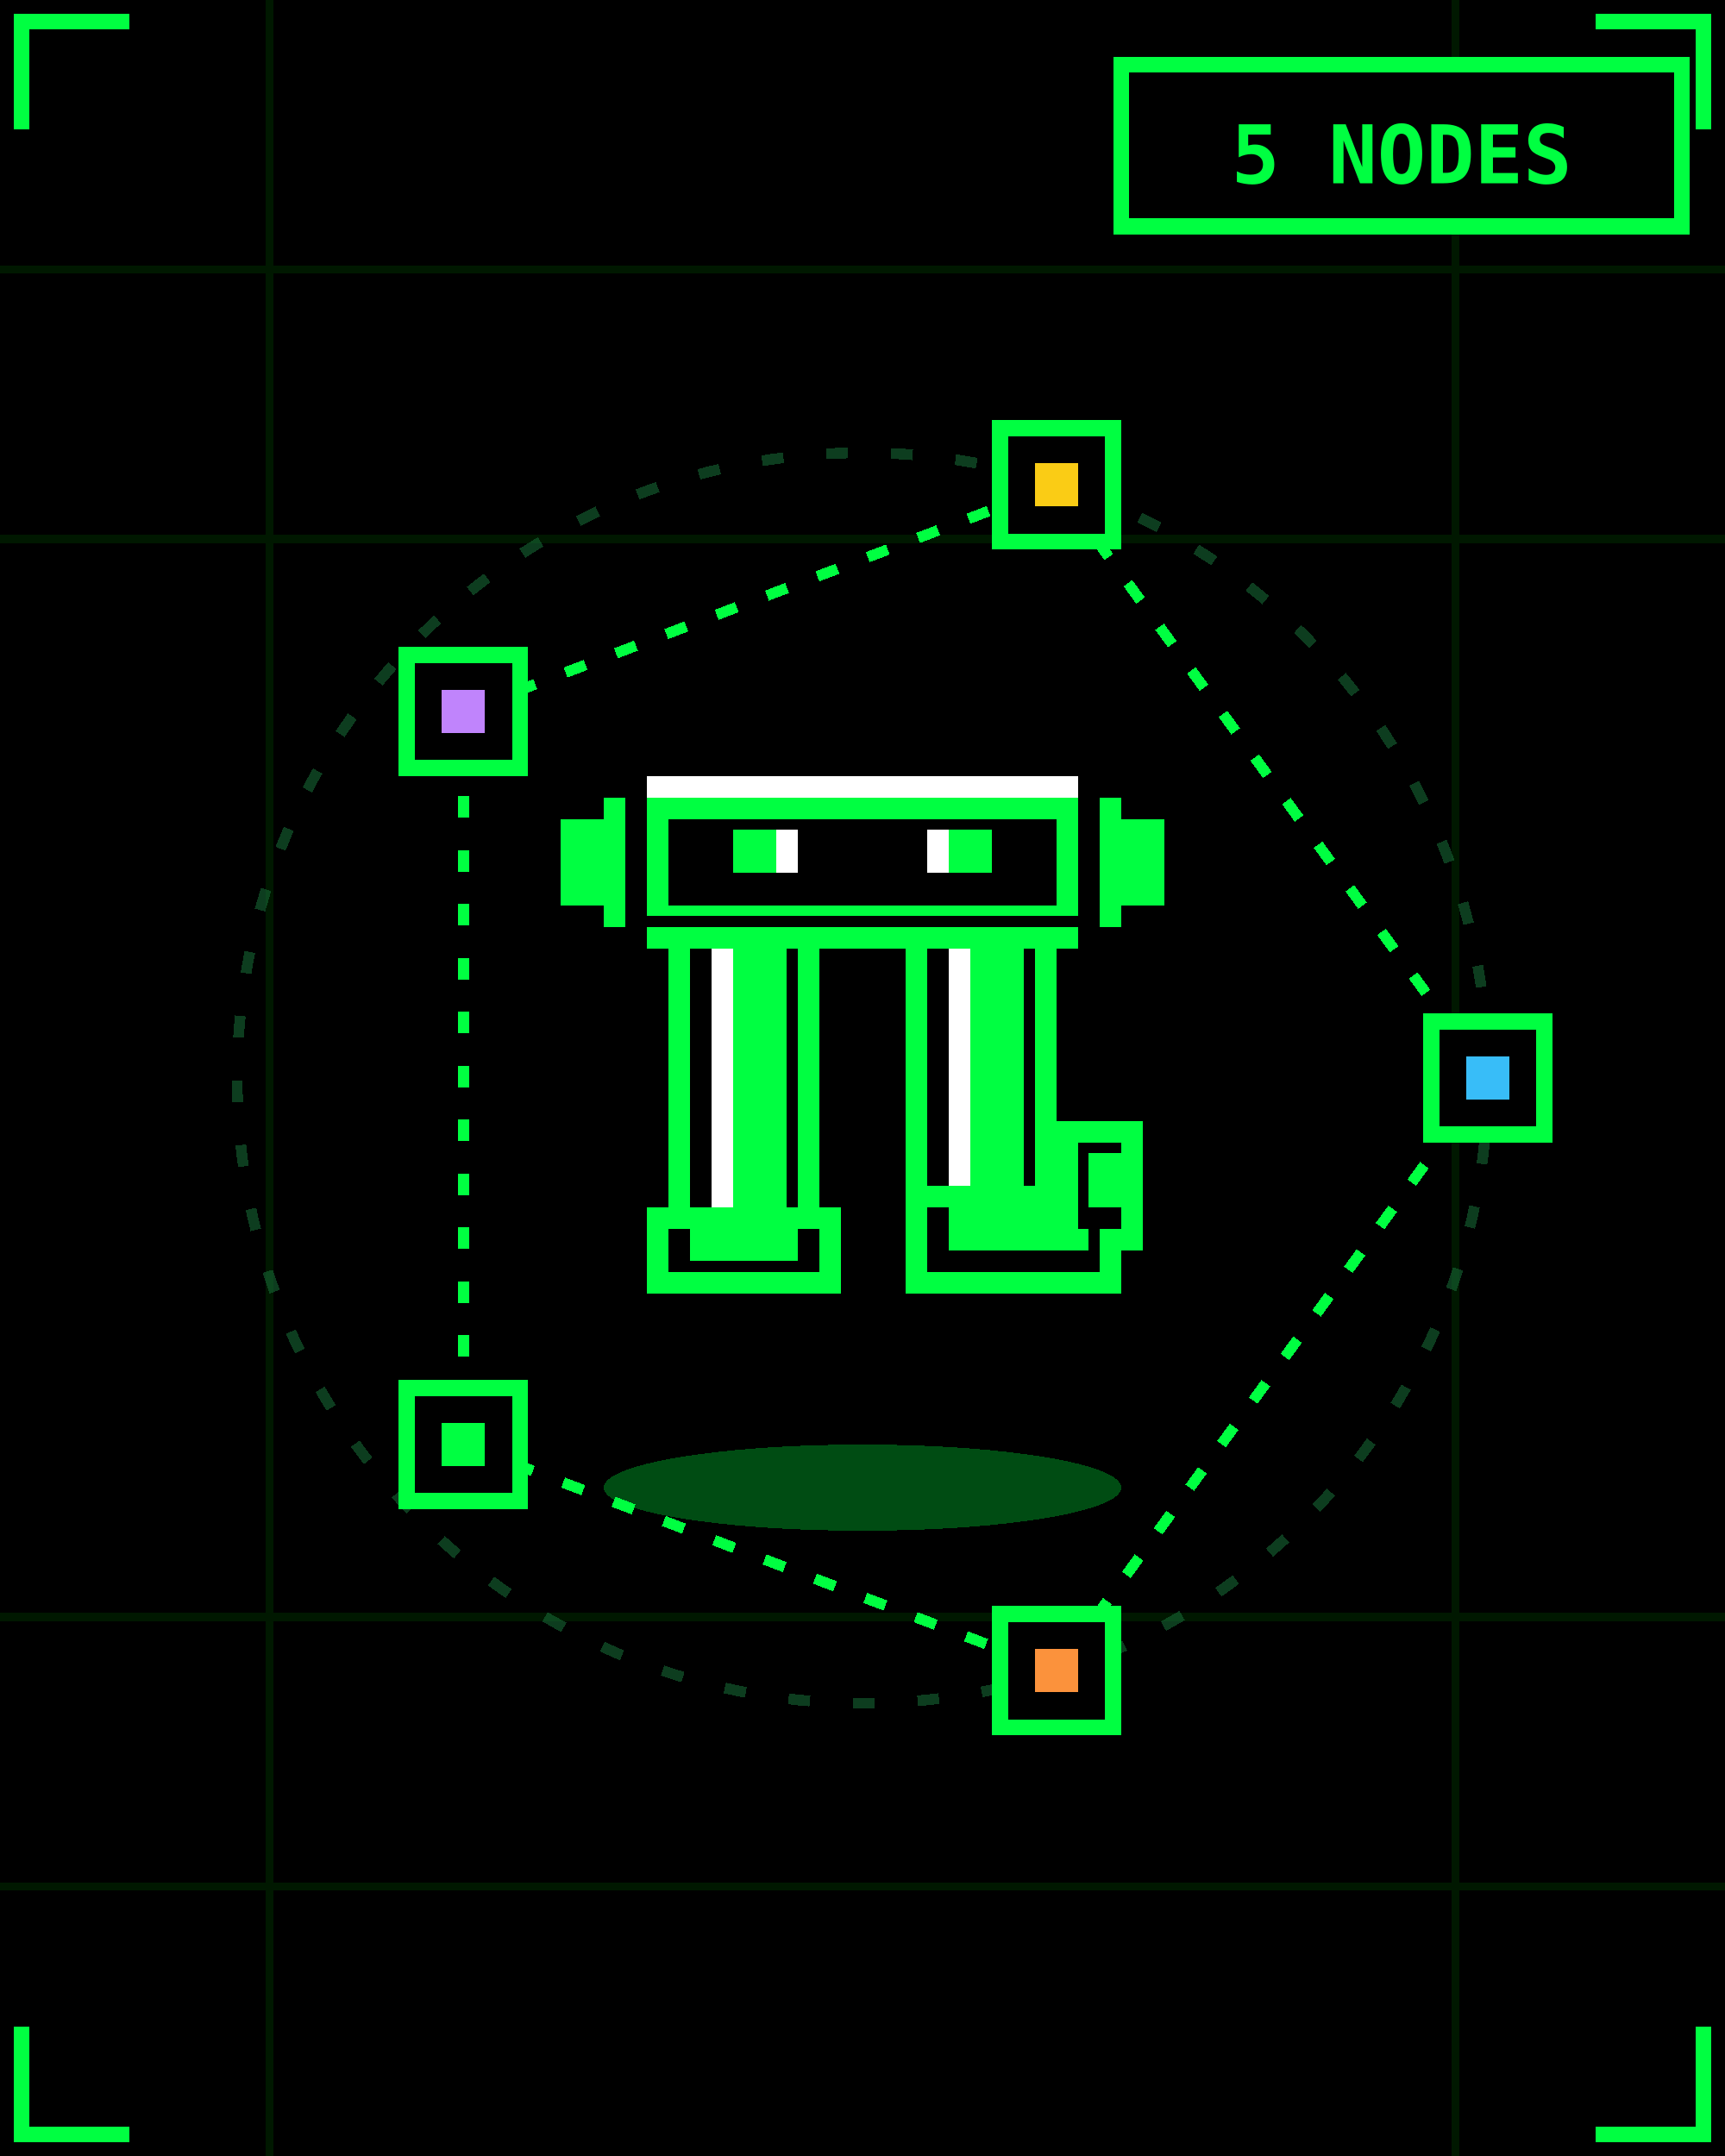
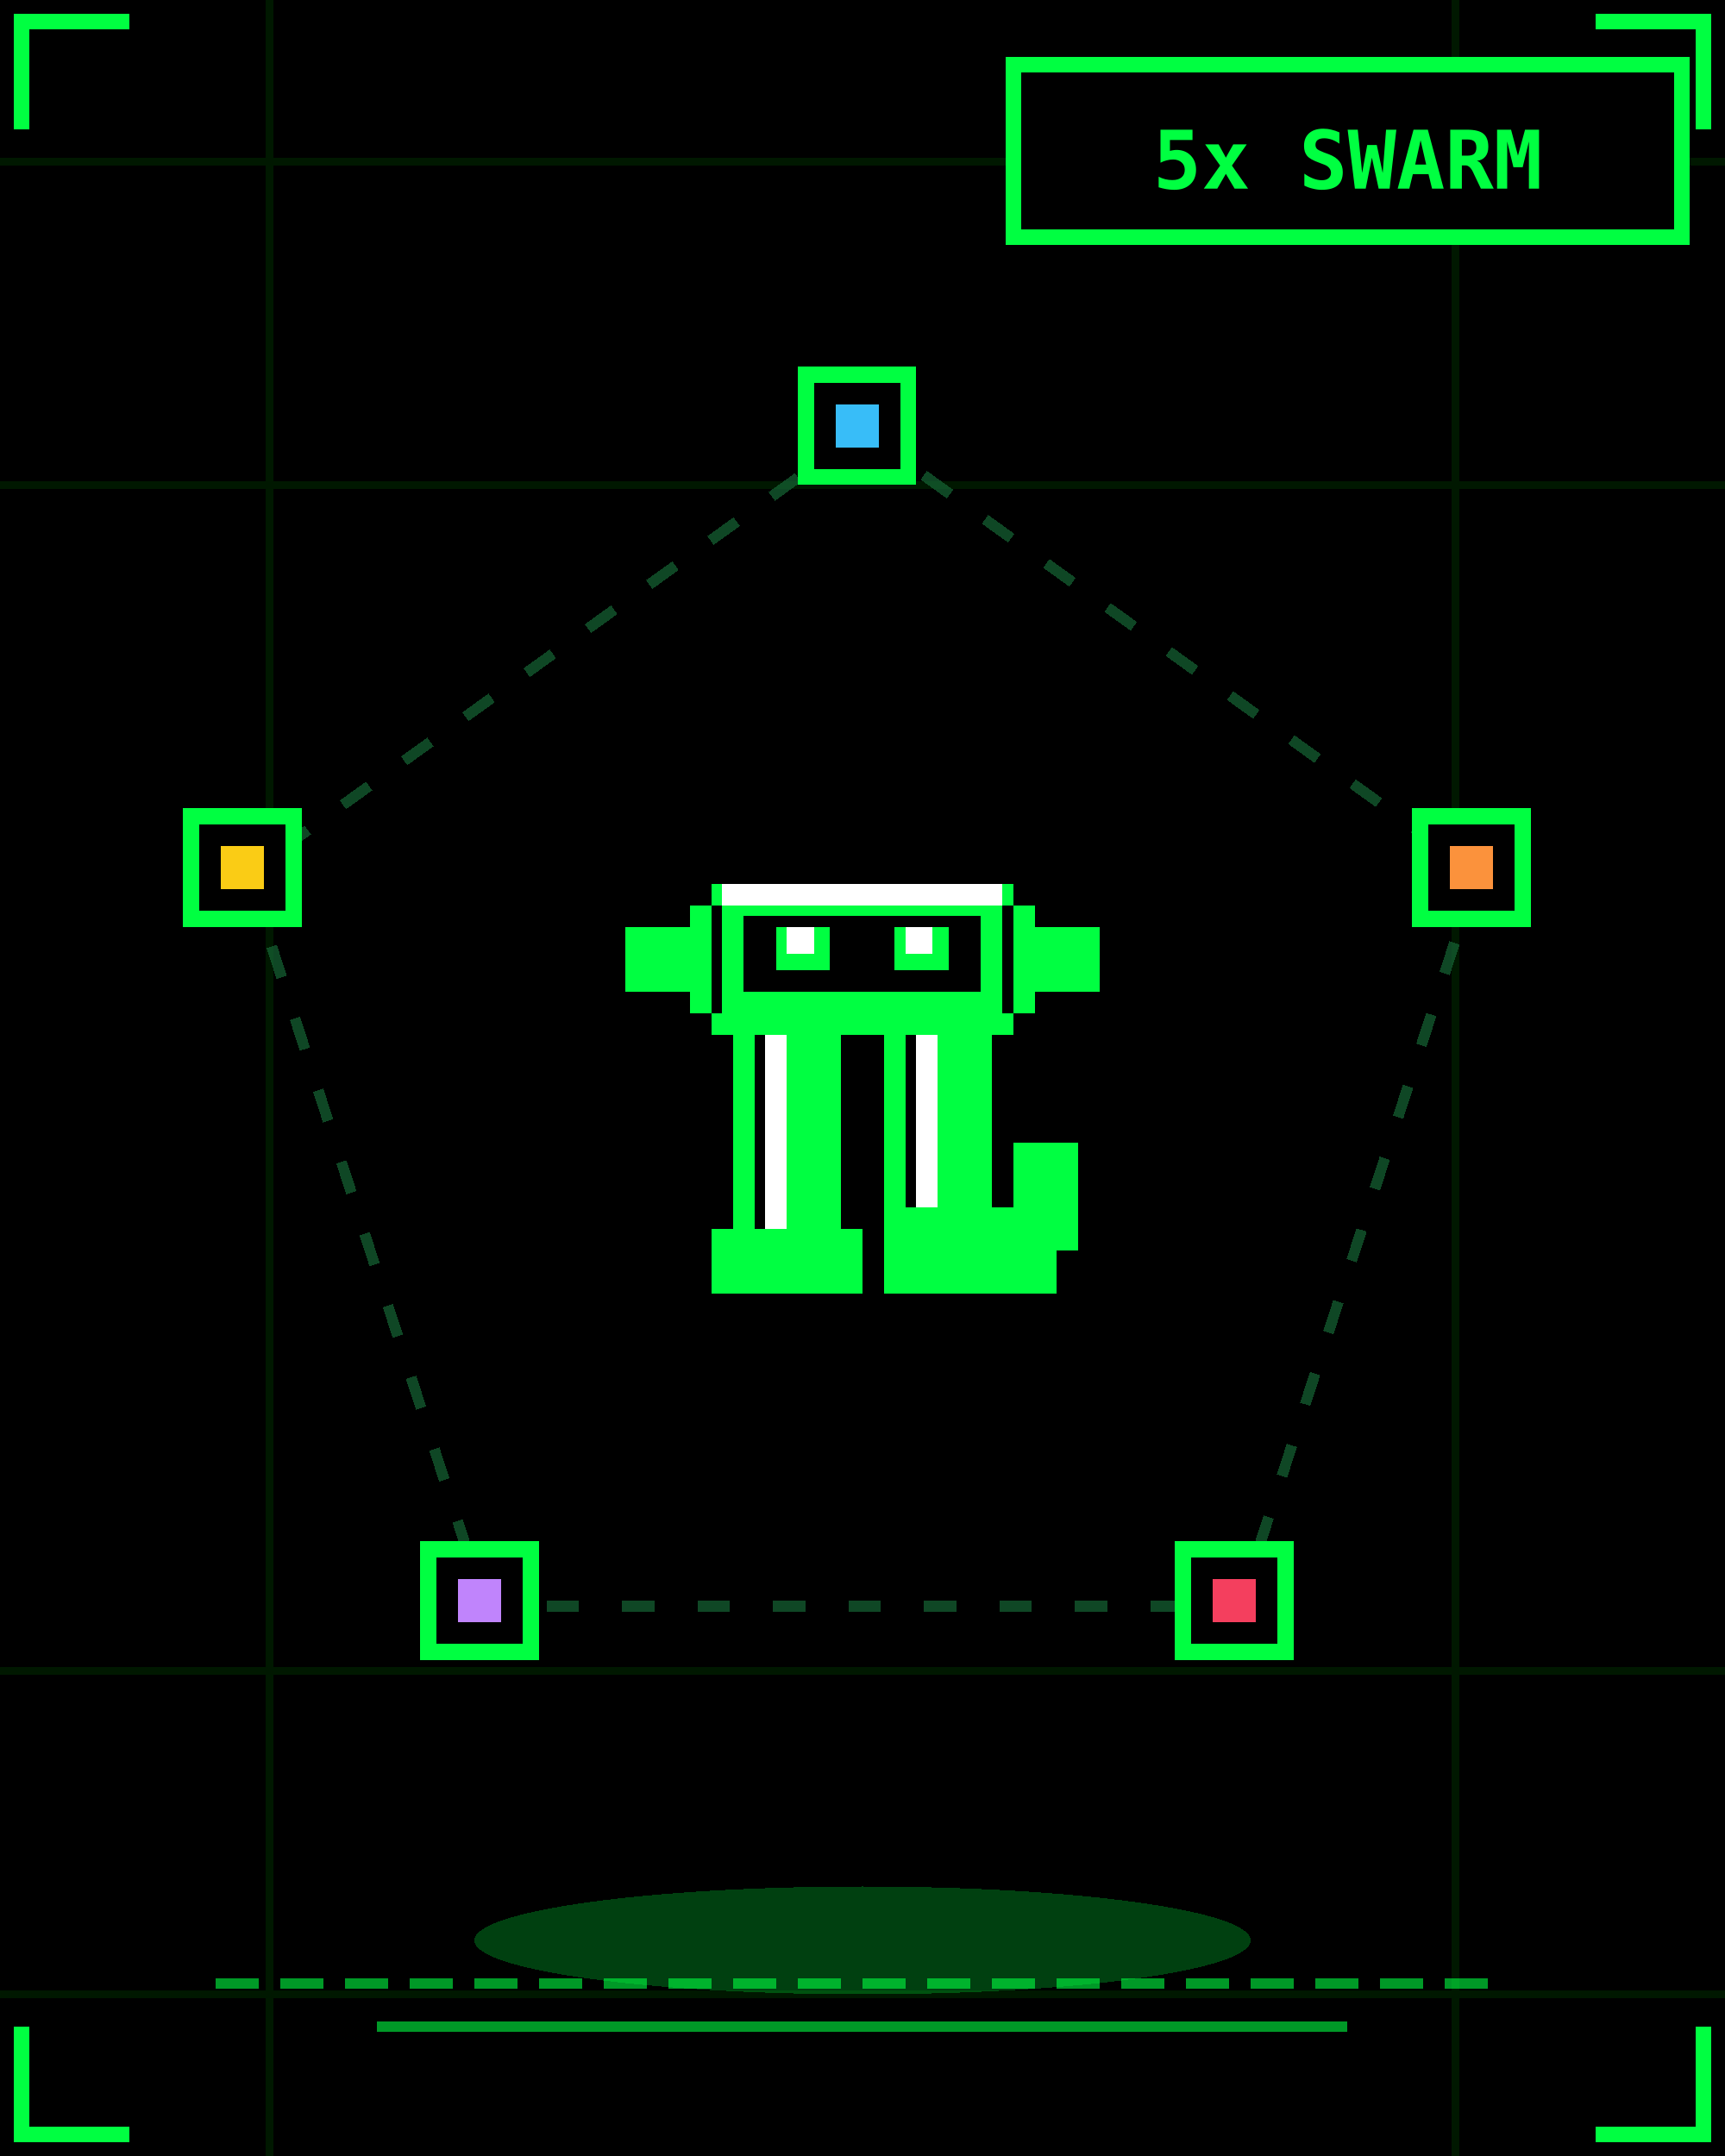
<svg xmlns="http://www.w3.org/2000/svg" viewBox="0 0 160 200" width="100%" height="100%" preserveAspectRatio="none" shape-rendering="crispEdges">
  <style>
-     @keyframes orbitPentagon { 0% { transform: rotate(0deg); } 100% { transform: rotate(360deg); } }
-     @keyframes levitate { 0%, 100% { transform: translateY(0px); } 50% { transform: translateY(-3px); } }
-     @keyframes laserPulse { 0%, 100% { opacity: 0.2; } 50% { opacity: 0.85; } }
-     .orbit-5 { animation: orbitPentagon 10s steps(10) infinite; transform-origin: 80px 100px; }
-     .pip-mascot { animation: levitate 1.6s steps(2) infinite; transform-origin: 80px 100px; }
-     .laser { animation: laserPulse 1.2s steps(2) infinite; }
+     @keyframes pentagonOrbit { 0% { transform: rotate(0deg); } 100% { transform: rotate(360deg); } }
+     @keyframes levitateCenter { 0%, 100% { transform: translateY(0px); } 50% { transform: translateY(-4px); } }
+     .ring-pentagon { animation: pentagonOrbit 10s steps(10) infinite; transform-origin: 80px 100px; }
+     .pip-commander { animation: levitateCenter 1.8s steps(2) infinite; transform-origin: 80px 100px; }
  </style>
  <rect width="160" height="200" fill="#000000" />
  <g stroke="#003b00" stroke-width="0.75" opacity="0.4">
-     <line x1="0" y1="25" x2="160" y2="25" />
-     <line x1="0" y1="50" x2="160" y2="50" />
-     <line x1="0" y1="150" x2="160" y2="150" />
-     <line x1="0" y1="175" x2="160" y2="175" />
+     <line x1="0" y1="15" x2="160" y2="15" />
+     <line x1="0" y1="45" x2="160" y2="45" />
+     <line x1="0" y1="155" x2="160" y2="155" />
+     <line x1="0" y1="185" x2="160" y2="185" />
    <line x1="25" y1="0" x2="25" y2="200" />
    <line x1="135" y1="0" x2="135" y2="200" />
  </g>
  <g stroke="#00ff41" stroke-width="1.5" fill="none">
    <path d="M2,12 L2,2 L12,2" />
    <path d="M158,12 L158,2 L148,2" />
    <path d="M2,188 L2,198 L12,198" />
    <path d="M158,188 L158,198 L148,198" />
  </g>
-   <ellipse cx="80" cy="138" rx="24" ry="4" fill="#00ff41" opacity="0.3" />
-   <g class="orbit-5">
-     <circle cx="80" cy="100" r="58" fill="none" stroke="#166534" stroke-width="1" stroke-dasharray="2,4" opacity="0.6" />
-     <polygon points="138,100 98,155 43,134 43,66 98,45" fill="none" stroke="#00ff41" stroke-width="1" stroke-dasharray="2,3" class="laser" />
-     <g transform="translate(132, 94)">
-       <rect width="12" height="12" fill="#00ff41" />
-       <rect x="1.5" y="1.5" width="9" height="9" fill="#000" />
-       <rect x="4" y="4" width="4" height="4" fill="#38bdf8" />
+   <g transform="translate(94, 6)">
+     <rect width="62" height="16" fill="#000000" stroke="#00ff41" stroke-width="1.5" />
+     <text x="31" y="11.5" font-family="'Fira Code', monospace" font-size="7.5" font-weight="900" fill="#00ff41" text-anchor="middle">5x SWARM</text>
+   </g>
+   <g opacity="0.6" stroke="#00ff41" stroke-width="1">
+     <line x1="20" y1="184" x2="140" y2="184" stroke-dasharray="4,2" />
+     <line x1="35" y1="188" x2="125" y2="188" />
+   </g>
+   <ellipse cx="80" cy="180" rx="36" ry="5" fill="#00ff41" opacity="0.25" />
+   <g class="ring-pentagon">
+     <polygon points="80,40 137,81 115,149 45,149 23,81" fill="none" stroke="#166534" stroke-width="1" stroke-dasharray="3,4" opacity="0.7" />
+     <g transform="translate(74, 34)">
+       <rect width="11" height="11" fill="#00ff41" />
+       <rect x="1.5" y="1.5" width="8" height="8" fill="#000" />
+       <rect x="3.5" y="3.5" width="4" height="4" fill="#38bdf8" />
    </g>
-     <g transform="translate(92, 149)">
-       <rect width="12" height="12" fill="#00ff41" />
-       <rect x="1.5" y="1.5" width="9" height="9" fill="#000" />
-       <rect x="4" y="4" width="4" height="4" fill="#fb923c" />
+     <g transform="translate(131, 75)">
+       <rect width="11" height="11" fill="#00ff41" />
+       <rect x="1.5" y="1.5" width="8" height="8" fill="#000" />
+       <rect x="3.5" y="3.5" width="4" height="4" fill="#fb923c" />
    </g>
-     <g transform="translate(37, 128)">
-       <rect width="12" height="12" fill="#00ff41" />
-       <rect x="1.5" y="1.5" width="9" height="9" fill="#000" />
-       <rect x="4" y="4" width="4" height="4" fill="#00ff41" />
+     <g transform="translate(109, 143)">
+       <rect width="11" height="11" fill="#00ff41" />
+       <rect x="1.5" y="1.5" width="8" height="8" fill="#000" />
+       <rect x="3.5" y="3.5" width="4" height="4" fill="#f43f5e" />
    </g>
-     <g transform="translate(37, 60)">
-       <rect width="12" height="12" fill="#00ff41" />
-       <rect x="1.5" y="1.5" width="9" height="9" fill="#000" />
-       <rect x="4" y="4" width="4" height="4" fill="#c084fc" />
+     <g transform="translate(39, 143)">
+       <rect width="11" height="11" fill="#00ff41" />
+       <rect x="1.5" y="1.5" width="8" height="8" fill="#000" />
+       <rect x="3.5" y="3.5" width="4" height="4" fill="#c084fc" />
    </g>
-     <g transform="translate(92, 39)">
-       <rect width="12" height="12" fill="#00ff41" />
-       <rect x="1.5" y="1.5" width="9" height="9" fill="#000" />
-       <rect x="4" y="4" width="4" height="4" fill="#facc15" />
+     <g transform="translate(17, 75)">
+       <rect width="11" height="11" fill="#00ff41" />
+       <rect x="1.5" y="1.5" width="8" height="8" fill="#000" />
+       <rect x="3.5" y="3.5" width="4" height="4" fill="#facc15" />
    </g>
  </g>
-   <g class="pip-mascot">
-     <rect x="56" y="74" width="48" height="12" fill="#00ff41" />
-     <rect x="60" y="72" width="40" height="16" fill="#00ff41" />
-     <rect x="52" y="76" width="56" height="8" fill="#00ff41" />
-     <rect x="62" y="86" width="14" height="28" fill="#00ff41" />
-     <rect x="60" y="112" width="18" height="8" fill="#00ff41" />
-     <rect x="84" y="86" width="14" height="26" fill="#00ff41" />
-     <rect x="84" y="110" width="20" height="10" fill="#00ff41" />
-     <rect x="98" y="104" width="8" height="12" fill="#00ff41" />
-     <rect x="64" y="88" width="10" height="24" fill="#000000" />
-     <rect x="66" y="88" width="7" height="24" fill="#00ff41" />
-     <rect x="66" y="88" width="2" height="24" fill="#ffffff" />
-     <rect x="62" y="114" width="14" height="4" fill="#000000" />
-     <rect x="64" y="114" width="10" height="3" fill="#00ff41" />
-     <rect x="86" y="88" width="10" height="22" fill="#000000" />
-     <rect x="88" y="88" width="7" height="22" fill="#00ff41" />
-     <rect x="88" y="88" width="2" height="22" fill="#ffffff" />
-     <rect x="86" y="112" width="16" height="6" fill="#000000" />
-     <rect x="88" y="112" width="13" height="4" fill="#00ff41" />
-     <rect x="100" y="106" width="4" height="8" fill="#000000" />
-     <rect x="101" y="107" width="3" height="5" fill="#00ff41" />
-     <rect x="58" y="74" width="44" height="12" fill="#000000" />
-     <rect x="60" y="74" width="40" height="12" fill="#00ff41" />
-     <rect x="60" y="72" width="40" height="2" fill="#ffffff" />
-     <rect x="58" y="85" width="44" height="1" fill="#000000" />
-     <rect x="62" y="76" width="36" height="8" fill="#000000" />
+   <g class="pip-commander">
+     <rect x="64" y="84" width="32" height="10" fill="#00ff41" />
+     <rect x="66" y="82" width="28" height="14" fill="#00ff41" />
+     <rect x="62" y="86" width="36" height="6" fill="#00ff41" />
+     <rect x="68" y="94" width="10" height="22" fill="#00ff41" />
+     <rect x="66" y="114" width="14" height="6" fill="#00ff41" />
+     <rect x="82" y="94" width="10" height="20" fill="#00ff41" />
+     <rect x="82" y="112" width="16" height="8" fill="#00ff41" />
+     <rect x="94" y="106" width="6" height="10" fill="#00ff41" />
+     <rect x="70" y="96" width="6" height="18" fill="#000000" />
+     <rect x="71" y="96" width="5" height="18" fill="#00ff41" />
+     <rect x="71" y="96" width="2" height="18" fill="#ffffff" />
+     <rect x="84" y="96" width="6" height="16" fill="#000000" />
+     <rect x="85" y="96" width="5" height="16" fill="#00ff41" />
+     <rect x="85" y="96" width="2" height="16" fill="#ffffff" />
+     <rect x="66" y="84" width="28" height="10" fill="#000000" />
+     <rect x="67" y="84" width="26" height="10" fill="#00ff41" />
+     <rect x="67" y="82" width="26" height="2" fill="#ffffff" />
+     <rect x="69" y="85" width="22" height="7" fill="#000000" />
+     <rect x="72" y="86" width="5" height="4" fill="#00ff41" />
+     <rect x="73" y="86" width="2.5" height="2.5" fill="#ffffff" />
+     <rect x="83" y="86" width="5" height="4" fill="#00ff41" />
+     <rect x="84" y="86" width="2.5" height="2.5" fill="#ffffff" />
    <g fill="#00ff41">
-       <rect x="68" y="77" width="6" height="4" />
-       <rect x="72" y="77" width="2" height="4" fill="#ffffff" />
-       <rect x="86" y="77" width="6" height="4" />
-       <rect x="86" y="77" width="2" height="4" fill="#ffffff" />
+       <rect x="58" y="86" width="4" height="6" />
+       <rect x="98" y="86" width="4" height="6" />
    </g>
  </g>
-   <g transform="translate(104, 6)">
-     <rect width="52" height="15" fill="#000000" stroke="#00ff41" stroke-width="1.5" />
-     <text x="26" y="11" font-family="'Fira Code', monospace" font-size="7.5" font-weight="900" fill="#00ff41" text-anchor="middle">5 NODES</text>
-   </g>
</svg>
